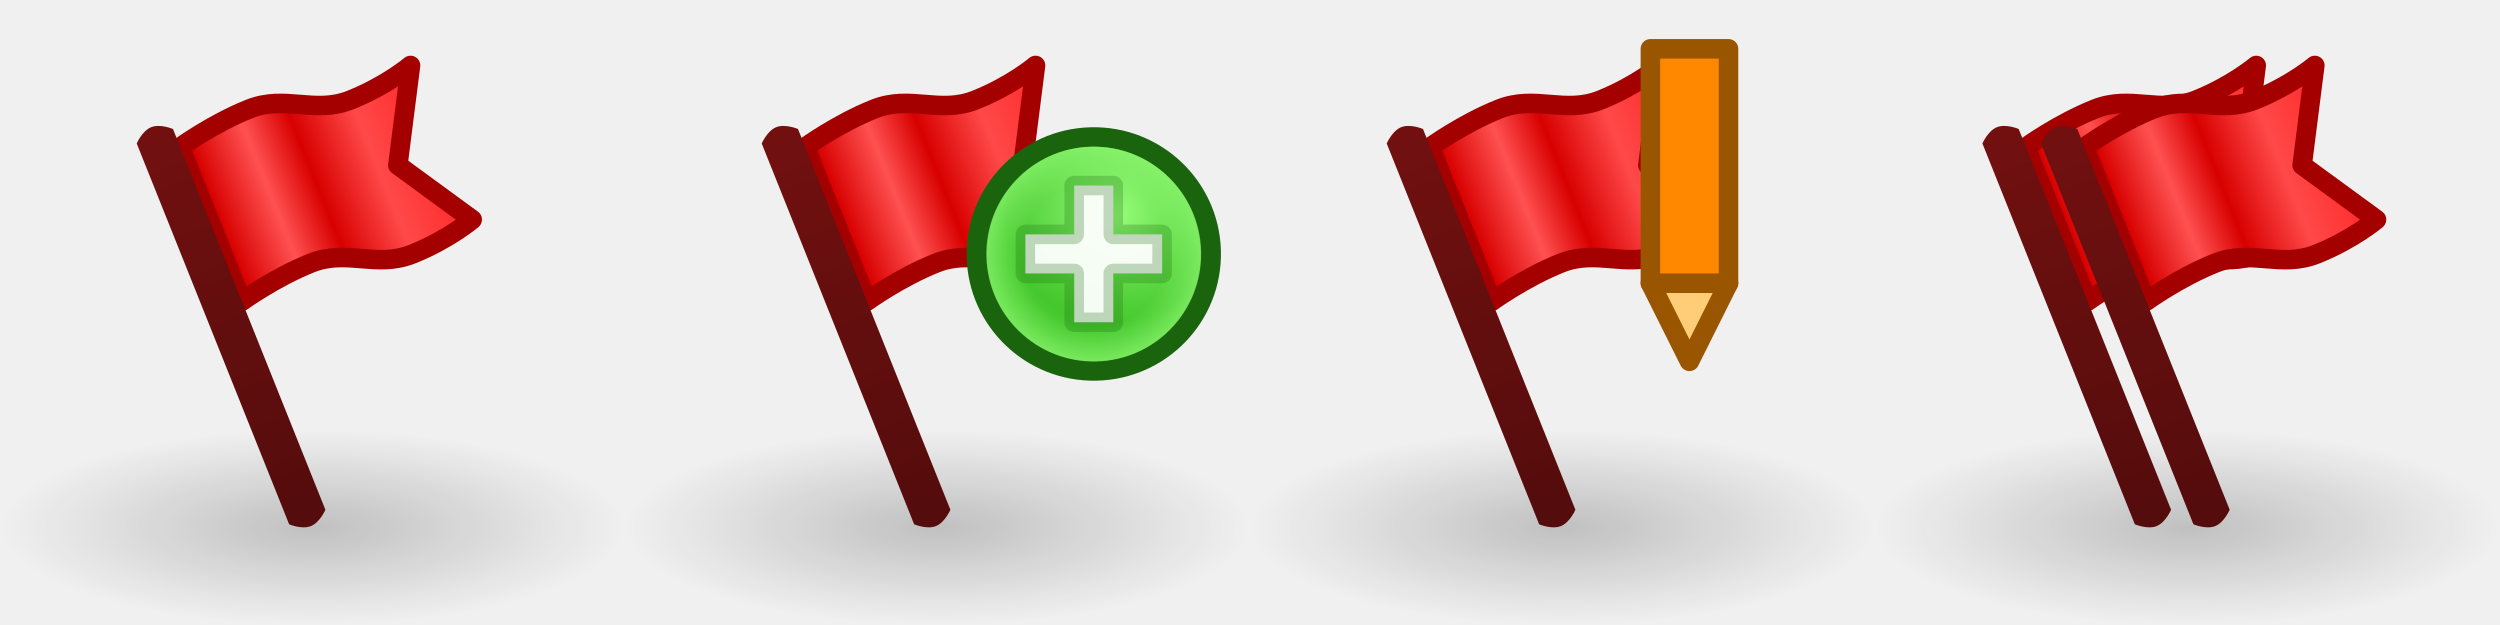
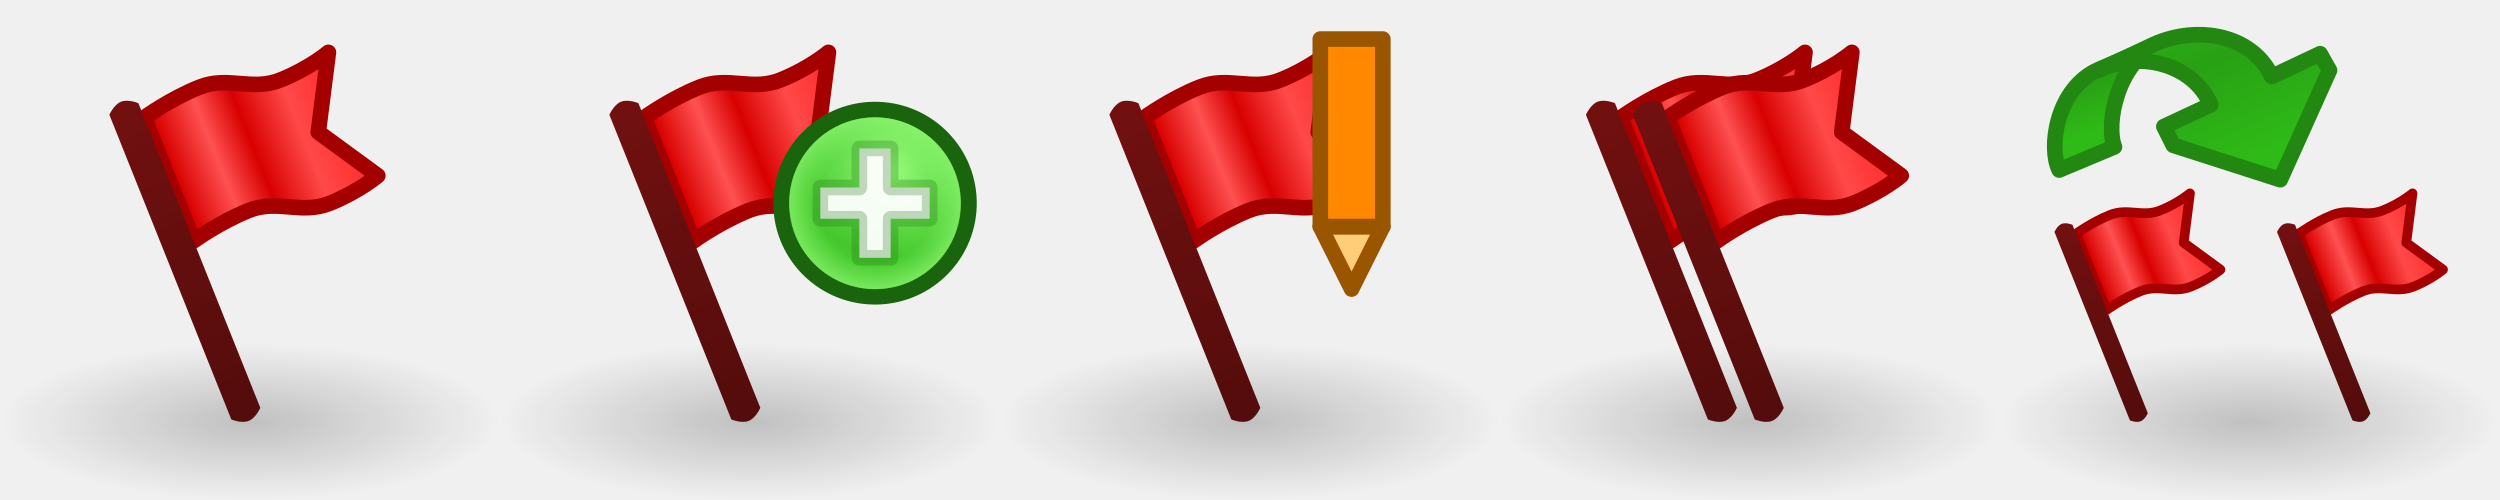
- <svg xmlns="http://www.w3.org/2000/svg" xmlns:xlink="http://www.w3.org/1999/xlink" version="1.1" width="128" height="32" id="svg5060">
+ <svg xmlns="http://www.w3.org/2000/svg" xmlns:xlink="http://www.w3.org/1999/xlink" version="1.1" width="160" height="32" id="svg5060">
  <defs id="defs5062">
    <linearGradient id="linearGradient3592-9-7">
      <stop id="stop3594-6-0" style="stop-color:#000000;stop-opacity:0.2" offset="0" />
      <stop id="stop3596-3-4" style="stop-color:#000000;stop-opacity:0" offset="1" />
    </linearGradient>
    <linearGradient id="linearGradient5565-3">
      <stop id="stop5567-0" style="stop-color:#ff2929;stop-opacity:1" offset="0" />
      <stop id="stop5569-1" style="stop-color:#ff4949;stop-opacity:1" offset="0.292" />
      <stop id="stop5571-6" style="stop-color:#d80000;stop-opacity:1" offset="0.56" />
      <stop id="stop5573-8" style="stop-color:#ff5151;stop-opacity:1" offset="0.76" />
      <stop id="stop5575-8" style="stop-color:#d80000;stop-opacity:1" offset="1" />
    </linearGradient>
    <linearGradient id="linearGradient5057-0">
      <stop id="stop5059-0" style="stop-color:#721010;stop-opacity:1" offset="0" />
      <stop id="stop5061-8" style="stop-color:#540c0c;stop-opacity:1" offset="1" />
    </linearGradient>
-     <radialGradient cx="16" cy="27" r="16" fx="16" fy="27" id="radialGradient6284" xlink:href="#linearGradient3592-9-7" gradientUnits="userSpaceOnUse" gradientTransform="matrix(1,0,0,0.3125,2178,1038.925)" />
    <radialGradient cx="2873.21" cy="11.074" r="6.25" fx="2873.21" fy="11.074" id="radialGradient4731" xlink:href="#linearGradient5195-0-6" gradientUnits="userSpaceOnUse" gradientTransform="matrix(0.8447221,-1.3923892e-6,1.3343892e-6,0.8814524,446.1461,1.239711)" />
    <linearGradient id="linearGradient5195-0-6">
      <stop id="stop5197-6-6" style="stop-color:#9bff7e;stop-opacity:1" offset="0" />
      <stop id="stop5199-2-2-3" style="stop-color:#2fba18;stop-opacity:1" offset="1" />
    </linearGradient>
    <radialGradient cx="2889" cy="5.5" r="5.5" fx="2889" fy="5.5" id="radialGradient4733" xlink:href="#linearGradient4073-7" gradientUnits="userSpaceOnUse" />
    <linearGradient id="linearGradient4073-7">
      <stop id="stop4075-8" style="stop-color:#9bff7e;stop-opacity:0" offset="0" />
      <stop id="stop4081-9" style="stop-color:#9bff7e;stop-opacity:0.224" offset="0.676" />
      <stop id="stop4077-81" style="stop-color:#9bff7e;stop-opacity:0.677" offset="1" />
    </linearGradient>
-     <radialGradient cx="16" cy="27" r="16" fx="16" fy="27" id="radialGradient3169" xlink:href="#linearGradient3592-9-7" gradientUnits="userSpaceOnUse" gradientTransform="matrix(1,0,0,0.3125,2210,1038.925)" />
-     <linearGradient x1="2202" y1="1068.362" x2="2190" y2="1068.362" id="linearGradient3171" xlink:href="#linearGradient5565-3" gradientUnits="userSpaceOnUse" />
-     <linearGradient x1="2188.5" y1="43.5" x2="2188.5" y2="64.5" id="linearGradient3173" xlink:href="#linearGradient5057-0" gradientUnits="userSpaceOnUse" />
+     <radialGradient cx="16" cy="27" r="16" fx="16" fy="27" id="radialGradient3026" xlink:href="#linearGradient3592-9-7" gradientUnits="userSpaceOnUse" gradientTransform="matrix(1,0,0,0.3125,2210,1038.925)" />
+     <linearGradient x1="2202" y1="1068.362" x2="2190" y2="1068.362" id="linearGradient3028" xlink:href="#linearGradient5565-3" gradientUnits="userSpaceOnUse" />
+     <linearGradient x1="2188.5" y1="43.5" x2="2188.5" y2="64.5" id="linearGradient3030" xlink:href="#linearGradient5057-0" gradientUnits="userSpaceOnUse" />
+     <linearGradient x1="1501" y1="5" x2="1503" y2="11" id="linearGradient11472" xlink:href="#linearGradient6008" gradientUnits="userSpaceOnUse" gradientTransform="translate(1.1345935e-4,1020.562)" />
+     <linearGradient id="linearGradient6008">
+       <stop id="stop6010" style="stop-color:#2fba18;stop-opacity:1" offset="0" />
+       <stop id="stop6120" style="stop-color:#28a114;stop-opacity:1" offset="0.5" />
+       <stop id="stop6012" style="stop-color:#2fbb17;stop-opacity:1" offset="1" />
+     </linearGradient>
+     <linearGradient x1="1498.807" y1="4.216" x2="1504" y2="17" id="linearGradient5202" xlink:href="#linearGradient6008" gradientUnits="userSpaceOnUse" gradientTransform="translate(-3.2806452e-6,1020.562)" />
+     <radialGradient cx="16" cy="27" r="16" fx="16" fy="27" id="radialGradient5241" xlink:href="#linearGradient3592-9-7" gradientUnits="userSpaceOnUse" gradientTransform="matrix(1,0,0,0.3125,95.9998,1038.925)" />
  </defs>
  <g transform="translate(0,-1020.362)" id="layer1">
    <g transform="translate(-2210,1.7382813e-5)" id="g5463">
-       <rect width="32" height="10" x="2210" y="1042.362" id="use5174" style="fill:url(#radialGradient3169);fill-opacity:1;fill-rule:evenodd;stroke:none" />
+       <rect width="32" height="10" x="2210" y="1042.362" id="use5174" style="fill:url(#radialGradient3026);fill-opacity:1;fill-rule:evenodd;stroke:none" />
      <g transform="matrix(0.9283955,-0.3715935,0.3715935,0.9283955,-209.1896,852.8853)" id="use5456">
-         <path d="m 2189.5,1073.362 c 0,0 2,-0.5 4,-0.5 2,0 3,1.5 5,1.5 2,0 3.5,-0.5 3.5,-0.5 l -2.5,-4 2.5,-4.5 c 0,0 -1.5,0.5 -3.5,0.5 -2,0 -3,-1.5 -5,-1.5 -2,0 -4,0.5 -4,0.5 z" id="path5882" style="fill:url(#linearGradient3171);fill-opacity:1;stroke:#a40000;stroke-width:1px;stroke-linecap:round;stroke-linejoin:round;stroke-opacity:1" />
-         <path d="m 2187.5,43.5 c 0,0 0.5,-0.5 1,-0.5 0.5,0 1,0.5 1,0.5 l 0,21 c 0,0 -0.5,0.5 -1,0.5 -0.5,0 -1,-0.5 -1,-0.5 z" transform="translate(0,1020.362)" id="path5884" style="fill:url(#linearGradient3173);fill-opacity:1;stroke:none" />
+         <path d="m 2189.5,1073.362 c 0,0 2,-0.5 4,-0.5 2,0 3,1.5 5,1.5 2,0 3.5,-0.5 3.5,-0.5 l -2.5,-4 2.5,-4.5 c 0,0 -1.5,0.5 -3.5,0.5 -2,0 -3,-1.5 -5,-1.5 -2,0 -4,0.5 -4,0.5 z" id="path5882" style="fill:url(#linearGradient3028);fill-opacity:1;stroke:#a40000;stroke-width:1px;stroke-linecap:round;stroke-linejoin:round;stroke-opacity:1" />
+         <path d="m 2187.5,43.5 c 0,0 0.5,-0.5 1,-0.5 0.5,0 1,0.5 1,0.5 l 0,21 c 0,0 -0.5,0.5 -1,0.5 -0.5,0 -1,-0.5 -1,-0.5 z" transform="translate(0,1020.362)" id="path5884" style="fill:url(#linearGradient3030);fill-opacity:1;stroke:none" />
      </g>
    </g>
-     <g transform="translate(-2082,1.7382813e-5)" id="g5477">
-       <rect width="32" height="10" x="2178" y="1042.362" id="use5351" style="fill:url(#radialGradient6284);fill-opacity:1;fill-rule:evenodd;stroke:none" />
-       <use transform="translate(-33.49999,0)" id="use5459" x="0" y="0" width="3168" height="32" xlink:href="#use5456" />
-       <use transform="translate(3,0)" id="use5461" x="0" y="0" width="3168" height="32" xlink:href="#use5459" />
-     </g>
+     <rect width="32" height="10" x="96" y="1042.362" id="use5351" style="fill:url(#radialGradient5241);fill-opacity:1;fill-rule:evenodd;stroke:none" />
+     <use transform="translate(-2115.5,1.7382813e-5)" id="use5459" x="0" y="0" width="3168" height="32" xlink:href="#use5456" />
+     <use transform="translate(3,0)" id="use5461" x="0" y="0" width="3168" height="32" xlink:href="#use5459" />
    <use transform="translate(32,0)" id="use6306" x="0" y="0" width="128" height="32" xlink:href="#g5463" />
    <use transform="translate(32,0)" id="use6308" x="0" y="0" width="128" height="32" xlink:href="#use6306" />
    <g transform="translate(-68,0)" id="g6242">
      <path d="m 152.5,1034.862 2,4 2,-4 z" id="path3966-4-44" style="fill:#ffcc77;fill-opacity:1;stroke:#995500;stroke-width:1px;stroke-linecap:butt;stroke-linejoin:round;stroke-opacity:1" />
      <path d="m 152.5,1022.862 4,0 0,12 -4,0 z" id="path3158-9-6-5" style="fill:#ff8800;fill-opacity:1;stroke:#995500;stroke-width:1px;stroke-linecap:round;stroke-linejoin:round;stroke-opacity:1" />
    </g>
    <g transform="translate(-2827.5,19.49995)" id="g5344">
      <path d="m 2877.999,12.878 a 5.75,6 0 1 1 -5e-4,-0.023" transform="matrix(1.041751,0,0,0.9983485,-108.6679,1000.884)" id="path5322" style="fill:url(#radialGradient4731);fill-opacity:1;stroke:#19640c;stroke-width:1;stroke-linecap:round;stroke-linejoin:round;stroke-miterlimit:4;stroke-opacity:1;stroke-dasharray:none" />
      <path d="m 2894.499,5.389 a 5.5,5.5 0 1 1 -5e-4,-0.021" transform="translate(-5.5,1008.362)" id="path5334" style="fill:url(#radialGradient4733);fill-opacity:1;stroke:none" />
      <path d="m 2880,1014.862 0,-2 2.5,0 0,-2.5 2,0 0,2.5 2.5,0 0,2 -2.5,0 0,2.5 -2,0 0,-2.5 z" id="path5290" style="fill:#ffffff;fill-opacity:0.941;stroke:#19640c;stroke-width:1px;stroke-linecap:round;stroke-linejoin:round;stroke-opacity:0.251" />
    </g>
+     <use transform="translate(32,0)" id="use5243" x="0" y="0" width="160" height="32" xlink:href="#use5351" />
+     <use transform="matrix(0.6184612,0,0,0.6184612,68.71322,399.6093)" id="use3032" x="0" y="0" width="3168" height="32" xlink:href="#use5459" />
+     <g transform="translate(-1376.212,-0.3)" id="use6093">
+       <path d="m 1510.563,1025.093 c -2.78,1.201 -3.266,5.063 -2.562,6.45 l 3.537,-1.482 c -0.575,-1.415 0.158,-5.461 2.922,-6.66 z" id="path11467" style="fill:url(#linearGradient11472);fill-opacity:1;stroke:#228811;stroke-width:1;stroke-linecap:round;stroke-linejoin:round;stroke-miterlimit:4;stroke-opacity:1;stroke-dasharray:none;stroke-dashoffset:0" />
+       <path d="m 1517.7,1027.362 -3,1.4 0.6,1.2 6.85,2.2 3.15,-7 -0.6,-1.062 -3.1,1.463 c -1.2,-2.643 -4.696,-3.336 -7.556,-2.058 l -3.481,1.652 c 2.547,-1.271 5.997,-0.426 7.138,2.206 z" id="path11469" style="fill:url(#linearGradient5202);fill-opacity:1;stroke:#228811;stroke-width:1;stroke-linecap:round;stroke-linejoin:round;stroke-miterlimit:4;stroke-opacity:1;stroke-dasharray:none;stroke-dashoffset:0" />
+     </g>
+     <use transform="translate(14.24398,0)" id="use5245" x="0" y="0" width="160" height="32" xlink:href="#use3032" />
  </g>
</svg>
